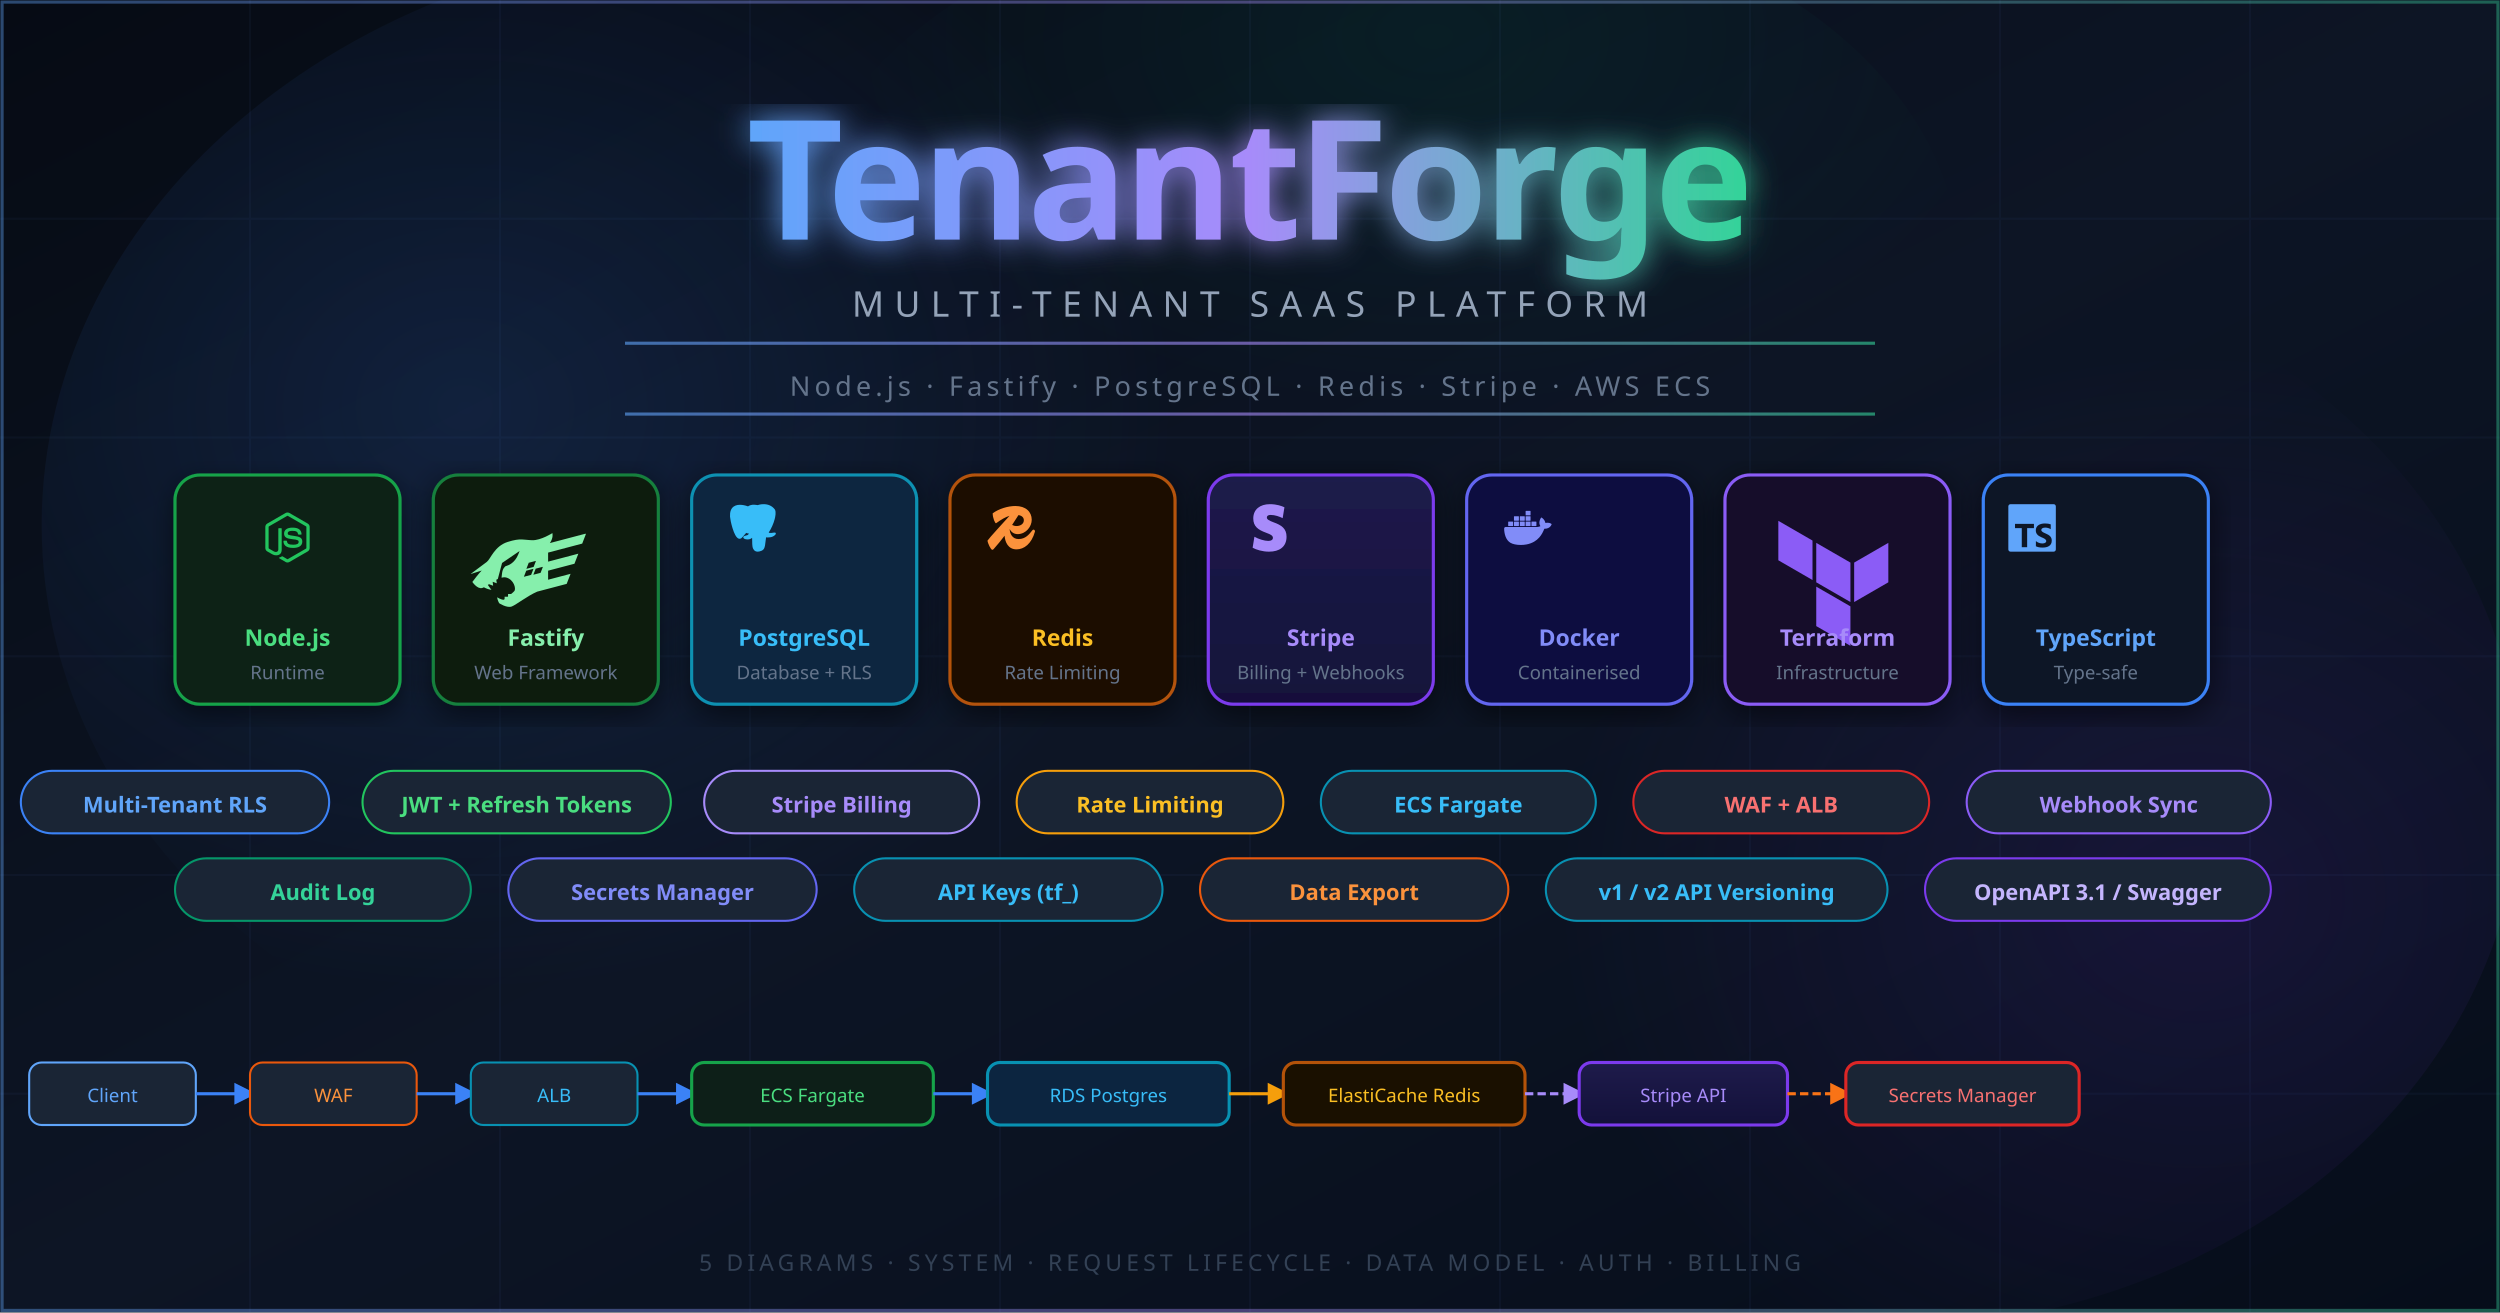
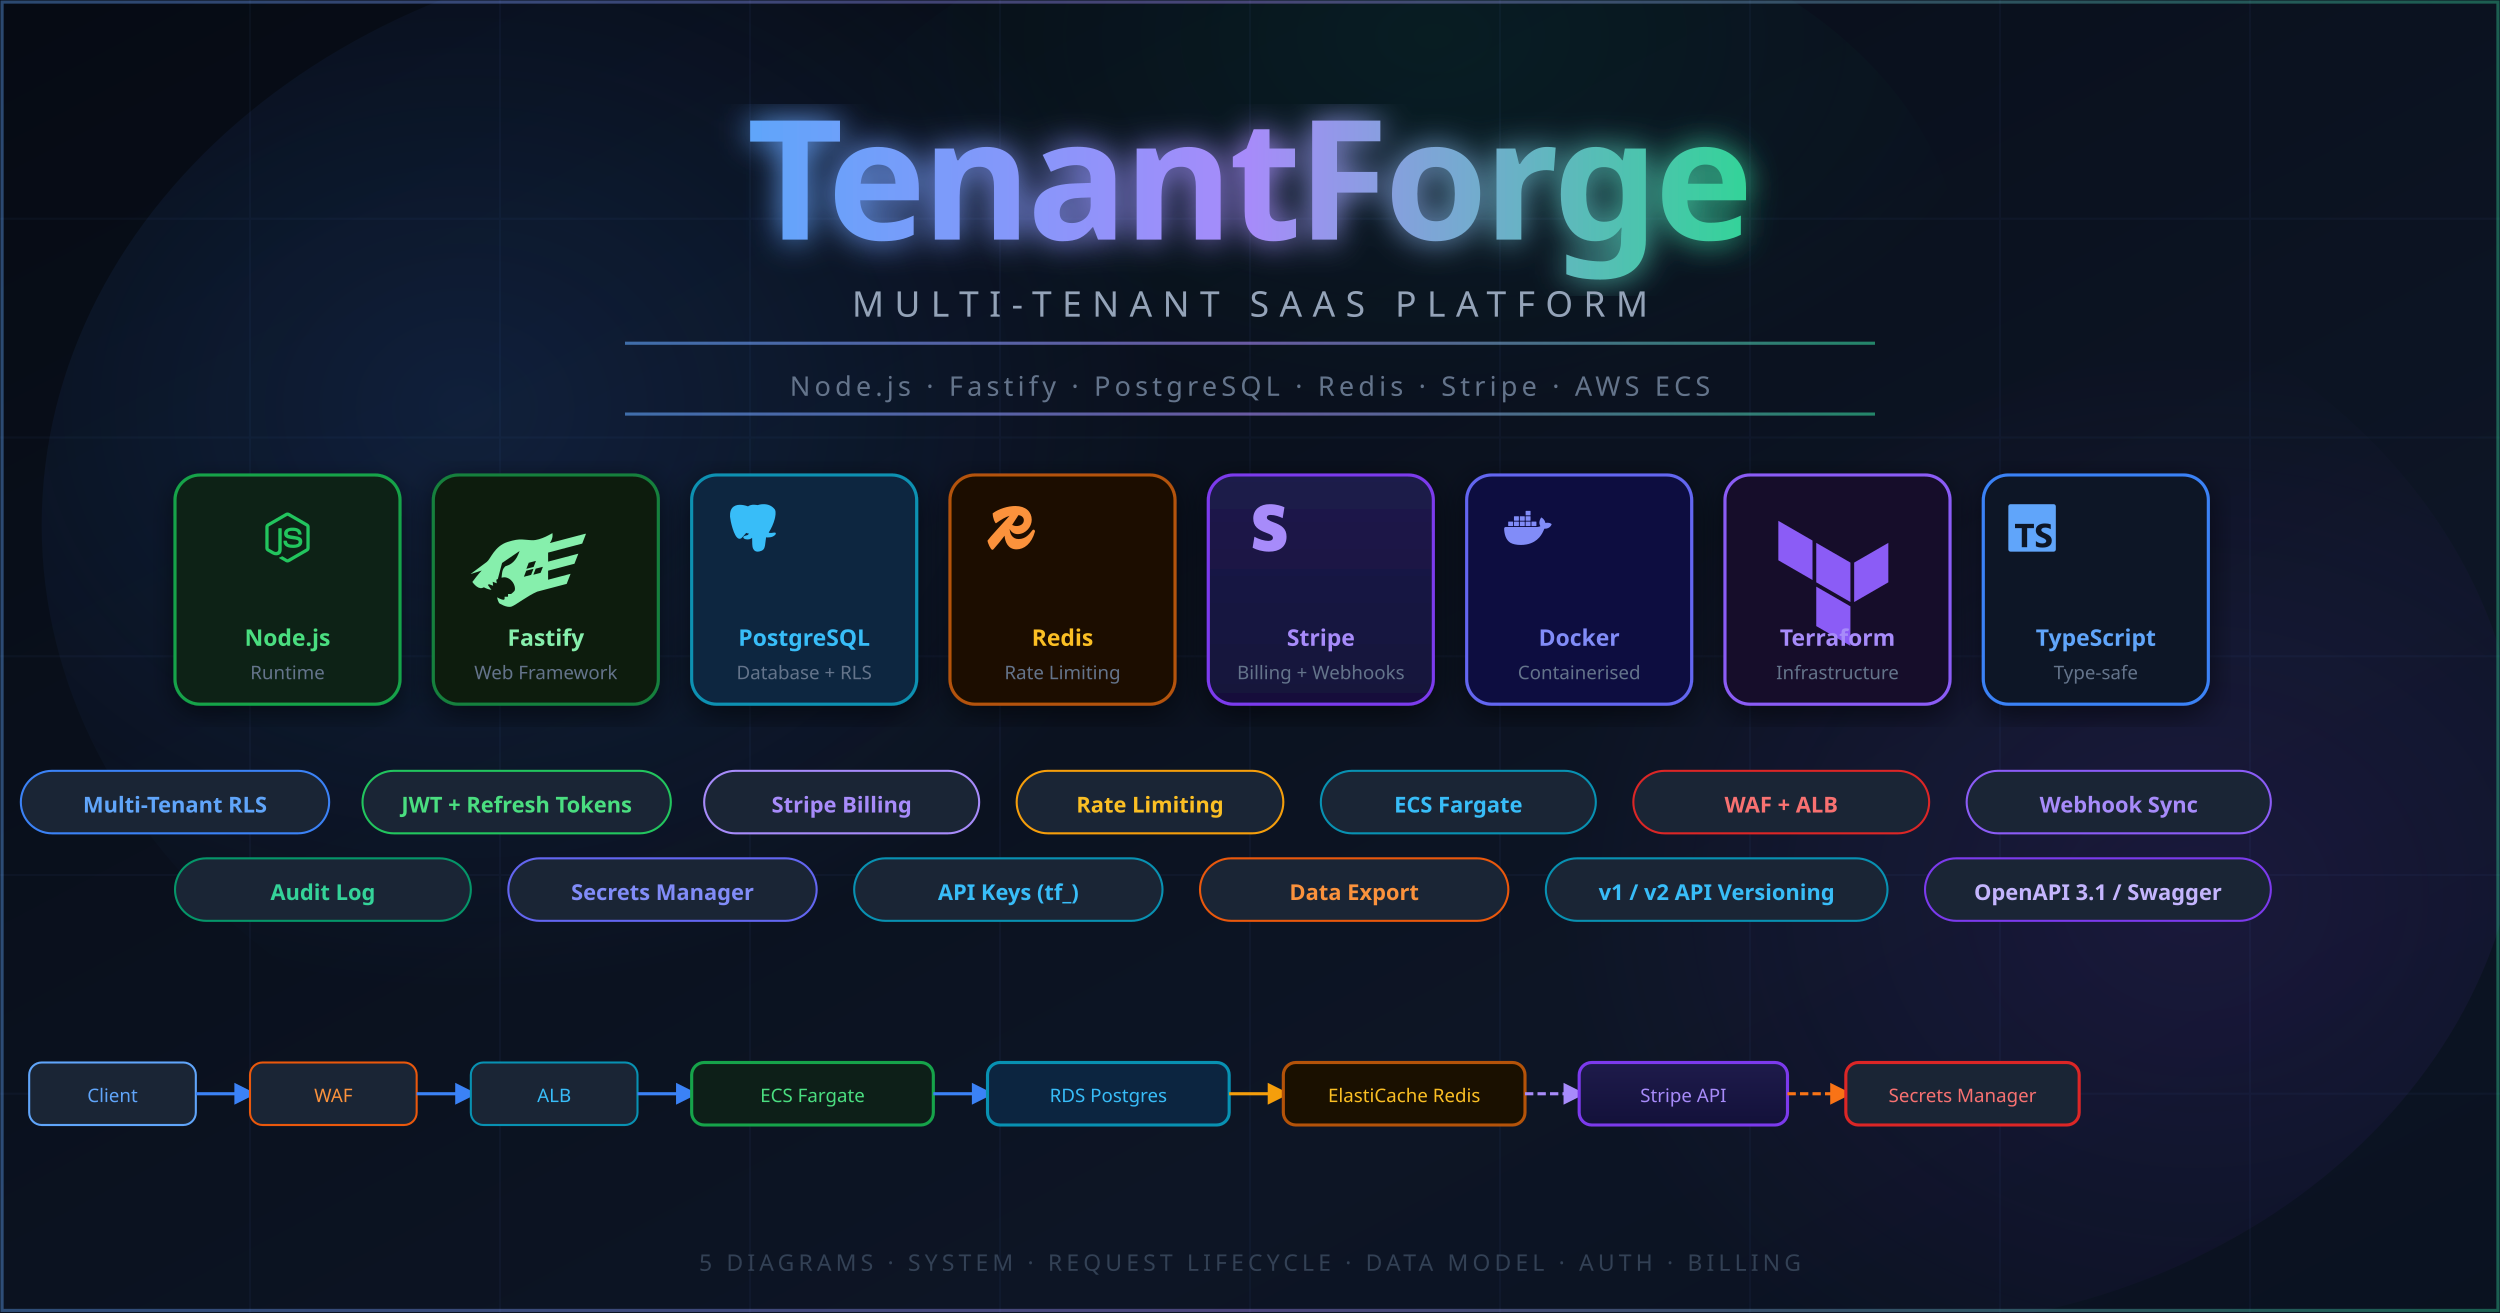
- <svg xmlns="http://www.w3.org/2000/svg" viewBox="0 0 1200 630" width="1200" height="630" font-family="'Segoe UI',system-ui,sans-serif">
+ <svg xmlns="http://www.w3.org/2000/svg" viewBox="0 0 1200 630" width="1680" height="882" font-family="'Segoe UI',system-ui,sans-serif">
  <defs>
    <linearGradient id="bg" x1="0" y1="0" x2="1" y2="1">
      <stop offset="0%" stop-color="#060b14" />
      <stop offset="50%" stop-color="#0d1525" />
      <stop offset="100%" stop-color="#060d1a" />
    </linearGradient>
    <linearGradient id="titleGrad" x1="0" y1="0" x2="1" y2="0">
      <stop offset="0%" stop-color="#60a5fa" />
      <stop offset="50%" stop-color="#a78bfa" />
      <stop offset="100%" stop-color="#34d399" />
    </linearGradient>
    <linearGradient id="stripeGrad" x1="0" y1="0" x2="0" y2="1">
      <stop offset="0%" stop-color="#1e1b4b" />
      <stop offset="100%" stop-color="#13113a" />
    </linearGradient>
    <filter id="glow">
      <feGaussianBlur stdDeviation="8" result="b" />
      <feMerge>
        <feMergeNode in="b" />
        <feMergeNode in="SourceGraphic" />
      </feMerge>
    </filter>
    <filter id="glow2">
      <feGaussianBlur stdDeviation="4" result="b" />
      <feMerge>
        <feMergeNode in="b" />
        <feMergeNode in="SourceGraphic" />
      </feMerge>
    </filter>
    <filter id="sh">
      <feDropShadow dx="0" dy="4" stdDeviation="8" flood-color="#000" flood-opacity="0.6" />
    </filter>
    <filter id="cardGlow">
      <feDropShadow dx="0" dy="0" stdDeviation="12" flood-color="#3b82f6" flood-opacity="0.3" />
      <feDropShadow dx="0" dy="4" stdDeviation="6" flood-color="#000" flood-opacity="0.5" />
    </filter>
    <radialGradient id="orb1" cx="30%" cy="40%">
      <stop offset="0%" stop-color="#3b82f6" stop-opacity="0.15" />
      <stop offset="100%" stop-color="#3b82f6" stop-opacity="0" />
    </radialGradient>
    <radialGradient id="orb2" cx="75%" cy="60%">
      <stop offset="0%" stop-color="#7c3aed" stop-opacity="0.12" />
      <stop offset="100%" stop-color="#7c3aed" stop-opacity="0" />
    </radialGradient>
    <radialGradient id="orb3" cx="55%" cy="20%">
      <stop offset="0%" stop-color="#059669" stop-opacity="0.1" />
      <stop offset="100%" stop-color="#059669" stop-opacity="0" />
    </radialGradient>
  </defs>
-   <rect width="1200" height="630" fill="url(#bg)" />
+   <rect width="1680" height="882" fill="url(#bg)" />
  <ellipse cx="360" cy="252" rx="340" ry="280" fill="url(#orb1)" />
  <ellipse cx="900" cy="378" rx="310" ry="260" fill="url(#orb2)" />
  <ellipse cx="660" cy="126" rx="280" ry="180" fill="url(#orb3)" />
  <g opacity="0.04" stroke="#60a5fa" stroke-width="1">
    <line x1="0" y1="105" x2="1200" y2="105" />
    <line x1="0" y1="210" x2="1200" y2="210" />
    <line x1="0" y1="315" x2="1200" y2="315" />
    <line x1="0" y1="420" x2="1200" y2="420" />
    <line x1="0" y1="525" x2="1200" y2="525" />
    <line x1="120" y1="0" x2="120" y2="630" />
    <line x1="240" y1="0" x2="240" y2="630" />
    <line x1="360" y1="0" x2="360" y2="630" />
    <line x1="480" y1="0" x2="480" y2="630" />
    <line x1="600" y1="0" x2="600" y2="630" />
    <line x1="720" y1="0" x2="720" y2="630" />
    <line x1="840" y1="0" x2="840" y2="630" />
    <line x1="960" y1="0" x2="960" y2="630" />
    <line x1="1080" y1="0" x2="1080" y2="630" />
  </g>
  <rect x="1" y="1" width="1198" height="628" rx="0" fill="none" stroke="url(#titleGrad)" stroke-width="1.5" opacity="0.4" />
  <text x="600" y="115" text-anchor="middle" font-size="80" font-weight="900" fill="url(#titleGrad)" filter="url(#glow)" letter-spacing="-2">TenantForge</text>
  <text x="600" y="152" text-anchor="middle" font-size="17" fill="#94a3b8" letter-spacing="5" font-weight="300">MULTI-TENANT SAAS PLATFORM</text>
  <rect x="300" y="164" width="600" height="1.5" fill="url(#titleGrad)" opacity="0.6" />
  <text x="600" y="190" text-anchor="middle" font-size="13" fill="#64748b" letter-spacing="2">Node.js  ·  Fastify  ·  PostgreSQL  ·  Redis  ·  Stripe  ·  AWS ECS</text>
  <rect x="300" y="198" width="600" height="1.5" fill="url(#titleGrad)" opacity="0.6" />
  <rect x="84" y="228" width="108" height="110" rx="12" fill="#0f2318" stroke="#16a34a" stroke-width="1.5" filter="url(#cardGlow)" />
  <g transform="translate(84,228)">
    <path d="M53.998,42c-0.321,0-0.641-0.084-0.922-0.247l-2.936-1.737c-0.438-0.245-0.224-0.332-0.08-0.383c0.585-0.203,0.703-0.25,1.328-0.604c0.065-0.037,0.151-0.023,0.218,0.017l2.256,1.339c0.082,0.045,0.197,0.045,0.272,0l8.795-5.076c0.082-0.047,0.134-0.141,0.134-0.238V24.921c0-0.099-0.053-0.192-0.137-0.242l-8.791-5.072c-0.081-0.047-0.189-0.047-0.271,0L45.075,24.68C44.99,24.729,44.936,24.825,44.936,24.921v10.15c0,0.097,0.054,0.189,0.139,0.235l2.409,1.392c1.307,0.654,2.108-0.116,2.108-0.89V25.787c0-0.142,0.114-0.253,0.256-0.253h1.115c0.139,0,0.255,0.112,0.255,0.253v10.021c0,1.745-0.95,2.745-2.604,2.745c-0.508,0-0.909,0-2.026-0.551L44.28,36.675c-0.57-0.329-0.922-0.945-0.922-1.604V24.921c0-0.659,0.353-1.275,0.922-1.603l8.795-5.082c0.557-0.315,1.296-0.315,1.848,0l8.794,5.082c0.57,0.329,0.924,0.944,0.924,1.603v10.15c0,0.659-0.354,1.273-0.924,1.604l-8.794,5.078C54.643,41.916,54.324,42,53.998,42z M61.099,31.993c0-1.9-1.284-2.406-3.987-2.763c-2.731-0.361-3.009-0.548-3.009-1.187c0-0.528,0.235-1.233,2.258-1.233c1.807,0,2.473,0.389,2.747,1.607c0.024,0.115,0.129,0.199,0.247,0.199h1.141c0.071,0,0.138-0.031,0.186-0.081c0.048-0.054,0.074-0.123,0.067-0.196c-0.177-2.098-1.571-3.076-4.388-3.076c-2.508,0-4.004,1.058-4.004,2.833c0,1.925,1.488,2.457,3.895,2.695c2.88,0.282,3.103,0.703,3.103,1.269c0,0.983-0.789,1.402-2.642,1.402c-2.327,0-2.839-0.584-3.011-1.742c-0.02-0.124-0.126-0.215-0.253-0.215h-1.137c-0.141,0-0.254,0.112-0.254,0.253c0,1.482,0.806,3.248,4.655,3.248C59.501,35.007,61.099,33.91,61.099,31.993z" fill="#22c55e" />
  </g>
  <text x="138" y="310" text-anchor="middle" font-size="11" font-weight="700" fill="#4ade80">Node.js</text>
  <text x="138" y="326" text-anchor="middle" font-size="9" fill="#64748b">Runtime</text>
  <rect x="208" y="228" width="108" height="110" rx="12" fill="#0d1f0f" stroke="#15803d" stroke-width="1.5" filter="url(#sh)" />
  <g transform="translate(226,246) scale(2.3)">
    <path d="M23.245 6.49L24 4.533l-.031-.121-7.473 1.967c.797-1.153.523-2.078.523-2.078s-2.387 1.524-4.193 1.485c-1.804-.04-2.387-.52-5.155.362-2.768.882-3.551 3.59-4.351 4.173-.804.583-3.32 2.477-3.32 2.477l.006.034 2.27-.724s-.622.585-1.945 2.37l-.062-.057.002.011s1.064 1.626 2.107 1.324a2.14 2.14 0 0 0 .353-.147c.419.234.967.463 1.572.525 0 0-.41-.475-.752-1.017l.238-.154.865.318-.096-.812c.003-.003.006-.003.008-.006l.849.311-.105-.738a5.65 5.65 0 0 1 .322-.158l.885-3.345 3.662-2.497-.291.733c-.741 1.826-2.135 2.256-2.135 2.256l-.582.22c-.433.512-.614.637-.764 2.353.348-.088.682-.107.984-.028 1.564.421 2.107 2.307 1.685 2.827-.104.13-.356.354-.673.617H7.77l-.008.514-.065.051h-.645l-.009.504-.17.127c-.607.011-1.373-.518-1.373-.518 0 .481.401 1.225.401 1.225l.07-.034-.061.045s1.625 1.083 2.646.681c.91-.356 3.263-2.213 5.296-3.093l6.15-1.62.811-2.1-4.688 1.235v-1.889l5.5-1.448.811-2.1-6.31 1.662V8.367zm-11.163 4l1.459-.384.02.074-.455 1.179-1.513.398zm.503 2.526l-1.512.398.489-1.266 1.459-.385.02.074zm1.971-.424l-1.513.398.49-1.266 1.459-.385.02.073Z" fill="#86efac" />
  </g>
  <text x="262" y="310" text-anchor="middle" font-size="11" font-weight="700" fill="#86efac">Fastify</text>
  <text x="262" y="326" text-anchor="middle" font-size="9" fill="#64748b">Web Framework</text>
  <rect x="332" y="228" width="108" height="110" rx="12" fill="#0c2540" stroke="#0891b2" stroke-width="1.5" filter="url(#sh)" />
  <g transform="translate(350,242) scale(0.95)">
    <path d="M23.559 14.723a.527.527 0 0 0-.056-.119c-.139-.263-.477-.342-1.007-.232-1.653.341-2.293.131-2.526-.019 1.342-2.048 2.445-4.522 3.041-6.83.271-1.051.798-3.524.122-4.732a1.564 1.564 0 0 0-.151-.235C21.693.909 19.801.025 17.51.001c-1.495-.016-2.771.346-3.116.479a9.449 9.449 0 0 0-.516-.082 8.044 8.044 0 0 0-1.311-.128c-1.182-.018-2.204.264-3.05.841-.857-.321-4.789-1.645-7.222.079C.936 2.153.309 3.873.43 6.304c.041.818.507 3.334 1.242 5.744.46 1.506.939 2.702 1.433 3.582.553.994 1.126 1.593 1.714 1.79.447.149 1.133.144 1.858-.728.801-.964 1.59-1.826 1.945-2.207.435.235.906.362 1.39.377a.057.057 0 0 0 0.0.004 11.031 11.031 0 0 0-.247.305c-.339.43-.409.52-1.5.744-.31.064-1.134.234-1.146.811-.003.122.033.231.092.327.227.423.922.61 1.015.633 1.335.334 2.504.092 3.371-.679-.017 2.231.077 4.417.345 5.087.221.553.762 1.905 2.469 1.904.251 0 .526-.029.83-.094 1.782-.382 2.556-1.17 2.855-2.906.15-.871.402-2.875.539-4.101.017-.07.036-.121.057-.136.001-.001.07-.047.427.031a.367.367 0 0 0 .044.007l.254.022.015.001c.847.038 1.911-.143 2.531-.431.644-.299 1.806-1.032 1.595-1.67z" fill="#38bdf8" />
  </g>
  <text x="386" y="310" text-anchor="middle" font-size="11" font-weight="700" fill="#38bdf8">PostgreSQL</text>
  <text x="386" y="326" text-anchor="middle" font-size="9" fill="#64748b">Database + RLS</text>
  <rect x="456" y="228" width="108" height="110" rx="12" fill="#1a1000" stroke="#b45309" stroke-width="1.5" filter="url(#sh)" />
  <g transform="translate(474,242) scale(0.95)">
    <path d="M22.71 13.145c-1.66 2.092-3.452 4.483-7.038 4.483-3.203 0-4.397-2.825-4.48-5.12.701 1.484 2.073 2.685 4.214 2.63 4.117-.133 6.94-3.852 6.94-7.239 0-4.05-3.022-6.972-8.268-6.972-3.752 0-8.4 1.428-11.455 3.685C2.59 6.937 3.885 9.958 4.35 9.626c2.648-1.904 4.748-3.13 6.784-3.744C8.12 9.244.886 17.05 0 18.425c.1 1.261 1.66 4.648 2.424 4.648.232 0 .431-.133.664-.365a100.49 100.49 0 0 0 5.54-6.765c.222 3.104 1.748 6.898 6.014 6.898 3.819 0 7.604-2.756 9.33-8.965.2-.764-.73-1.361-1.261-.73zm-4.349-5.013c0 1.959-1.926 2.922-3.685 2.922-.941 0-1.664-.247-2.235-.568 1.051-1.592 2.092-3.225 3.21-4.973 1.972.334 2.71 1.43 2.71 2.619z" fill="#fb923c" />
  </g>
  <text x="510" y="310" text-anchor="middle" font-size="11" font-weight="700" fill="#fbbf24">Redis</text>
  <text x="510" y="326" text-anchor="middle" font-size="9" fill="#64748b">Rate Limiting</text>
  <rect x="580" y="228" width="108" height="110" rx="12" fill="url(#stripeGrad)" stroke="#7c3aed" stroke-width="1.5" filter="url(#sh)" />
  <g transform="translate(598,242) scale(0.95)">
    <path d="M13.976 9.15c-2.172-.806-3.356-1.426-3.356-2.409 0-.831.683-1.305 1.901-1.305 2.227 0 4.515.858 6.09 1.631l.89-5.494C18.252.975 15.697 0 12.165 0 9.667 0 7.589.654 6.104 1.872 4.56 3.147 3.757 4.992 3.757 7.218c0 4.039 2.467 5.76 6.476 7.219 2.585.92 3.445 1.574 3.445 2.583 0 .98-.84 1.545-2.354 1.545-1.875 0-4.965-.921-6.99-2.109l-.9 5.555C5.175 22.99 8.385 24 11.714 24c2.641 0 4.843-.624 6.328-1.813 1.664-1.305 2.525-3.236 2.525-5.732 0-4.128-2.524-5.851-6.594-7.305h.003z" fill="#a78bfa" />
  </g>
  <text x="634" y="310" text-anchor="middle" font-size="11" font-weight="700" fill="#a78bfa">Stripe</text>
  <text x="634" y="326" text-anchor="middle" font-size="9" fill="#64748b">Billing + Webhooks</text>
  <rect x="704" y="228" width="108" height="110" rx="12" fill="#0c1040" stroke="#6366f1" stroke-width="1.5" filter="url(#sh)" />
  <g transform="translate(722,242) scale(0.95)">
    <path d="M13.983 11.078h2.119a.186.186 0 00.186-.185V9.006a.186.186 0 00-.186-.186h-2.119a.185.185 0 00-.185.185v1.888c0 .102.083.185.185.185m-2.954-5.43h2.118a.186.186 0 00.186-.186V3.574a.186.186 0 00-.186-.185h-2.118a.185.185 0 00-.185.185v1.888c0 .102.082.185.185.185m0 2.716h2.118a.187.187 0 00.186-.186V6.29a.186.186 0 00-.186-.185h-2.118a.185.185 0 00-.185.185v1.887c0 .102.082.185.185.186m-2.93 0h2.12a.186.186 0 00.184-.186V6.29a.185.185 0 00-.185-.185H8.1a.185.185 0 00-.185.185v1.887c0 .102.083.185.185.186m-2.964 0h2.119a.186.186 0 00.185-.186V6.29a.185.185 0 00-.185-.185H5.136a.186.186 0 00-.186.185v1.887c0 .102.084.185.186.186m5.893 2.715h2.118a.186.186 0 00.186-.185V9.006a.186.186 0 00-.186-.186h-2.118a.185.185 0 00-.185.185v1.888c0 .102.082.185.185.185m-2.93 0h2.12a.185.185 0 00.184-.185V9.006a.185.185 0 00-.184-.186h-2.12a.185.185 0 00-.184.185v1.888c0 .102.083.185.185.185m-2.964 0h2.119a.185.185 0 00.185-.185V9.006a.185.185 0 00-.184-.186h-2.12a.186.186 0 00-.186.186v1.887c0 .102.084.185.186.185m-2.92 0h2.12a.185.185 0 00.184-.185V9.006a.185.185 0 00-.184-.186h-2.12a.185.185 0 00-.184.185v1.888c0 .102.082.185.185.185M23.763 9.89c-.065-.051-.672-.51-1.954-.51-.338.001-.676.03-1.01.087-.248-1.7-1.653-2.53-1.716-2.566l-.344-.199-.226.327c-.284.438-.49.922-.612 1.43-.23.97-.09 1.882.403 2.661-.595.332-1.55.413-1.744.42H.751a.751.751 0 00-.75.748 11.376 11.376 0 00.692 4.062c.545 1.428 1.355 2.48 2.41 3.124 1.18.723 3.1 1.137 5.275 1.137.983.003 1.963-.086 2.93-.266a12.248 12.248 0 003.823-1.389c.98-.567 1.86-1.288 2.61-2.136 1.252-1.418 1.998-2.997 2.553-4.4h.221c1.372 0 2.215-.549 2.68-1.009.309-.293.55-.65.707-1.046l.098-.288Z" fill="#818cf8" />
  </g>
  <text x="758" y="310" text-anchor="middle" font-size="11" font-weight="700" fill="#818cf8">Docker</text>
  <text x="758" y="326" text-anchor="middle" font-size="9" fill="#64748b">Containerised</text>
  <rect x="828" y="228" width="108" height="110" rx="12" fill="#120c2a" stroke="#8b5cf6" stroke-width="1.5" filter="url(#sh)" />
  <g transform="translate(850,250) scale(2.5)">
    <path d="M1.44 0v7.575l6.561 3.79V3.787zm21.12 4.227l-6.561 3.791v7.574l6.56-3.787zM8.72 4.23v7.575l6.561 3.787V8.018zm0 8.405v7.575L15.28 24v-7.578z" fill="#8b5cf6" />
  </g>
  <text x="882" y="310" text-anchor="middle" font-size="11" font-weight="700" fill="#a78bfa">Terraform</text>
  <text x="882" y="326" text-anchor="middle" font-size="9" fill="#64748b">Infrastructure</text>
  <rect x="952" y="228" width="108" height="110" rx="12" fill="#0a1628" stroke="#3b82f6" stroke-width="1.5" filter="url(#sh)" />
  <g transform="translate(964,242) scale(0.95)">
    <path d="M1.125 0C.502 0 0 .502 0 1.125v21.75C0 23.498.502 24 1.125 24h21.75c.623 0 1.125-.502 1.125-1.125V1.125C24 .502 23.498 0 22.875 0zm17.363 9.75c.612 0 1.154.037 1.627.111a6.38 6.38 0 0 1 1.306.34v2.458a3.95 3.95 0 0 0-.643-.361 5.093 5.093 0 0 0-.717-.26 5.453 5.453 0 0 0-1.426-.2c-.3 0-.573.028-.819.086a2.1 2.1 0 0 0-.623.242c-.17.104-.3.229-.393.374a.888.888 0 0 0-.14.49c0 .196.053.373.156.529.104.156.252.304.443.444s.423.276.696.41c.273.135.582.274.926.416.47.197.892.407 1.266.628.374.222.695.473.963.753.268.279.472.598.614.957.142.359.214.776.214 1.253 0 .657-.125 1.21-.373 1.656a3.033 3.033 0 0 1-1.012 1.085 4.38 4.38 0 0 1-1.487.596c-.566.12-1.163.18-1.79.18a9.916 9.916 0 0 1-1.84-.164 5.544 5.544 0 0 1-1.512-.493v-2.63a5.033 5.033 0 0 0 3.237 1.2c.333 0 .624-.03.872-.09.249-.06.456-.144.623-.25.166-.108.29-.234.373-.38a1.023 1.023 0 0 0-.074-1.089 2.12 2.12 0 0 0-.537-.5 5.597 5.597 0 0 0-.807-.444 27.72 27.72 0 0 0-1.007-.436c-.918-.383-1.602-.852-2.053-1.405-.45-.553-.676-1.222-.676-2.005 0-.614.123-1.141.369-1.582.246-.441.58-.804 1.004-1.089a4.494 4.494 0 0 1 1.47-.629 7.536 7.536 0 0 1 1.77-.201zm-15.113.188h9.563v2.166H9.506v9.646H6.789v-9.646H3.375z" fill="#60a5fa" />
  </g>
  <text x="1006" y="310" text-anchor="middle" font-size="11" font-weight="700" fill="#60a5fa">TypeScript</text>
  <text x="1006" y="326" text-anchor="middle" font-size="9" fill="#64748b">Type-safe</text>
  <g transform="translate(600,370)" text-anchor="middle">
    <rect x="-590" y="0" width="148" height="30" rx="15" fill="#1a2535" stroke="#3b82f6" stroke-width="1" />
    <text x="-516" y="20" text-anchor="middle" font-size="10.5" font-weight="600" fill="#60a5fa">Multi-Tenant RLS</text>
    <rect x="-426" y="0" width="148" height="30" rx="15" fill="#1a2535" stroke="#22c55e" stroke-width="1" />
    <text x="-352" y="20" text-anchor="middle" font-size="10.5" font-weight="600" fill="#4ade80">JWT + Refresh Tokens</text>
    <rect x="-262" y="0" width="132" height="30" rx="15" fill="#1a2535" stroke="#a78bfa" stroke-width="1" />
    <text x="-196" y="20" text-anchor="middle" font-size="10.5" font-weight="600" fill="#a78bfa">Stripe Billing</text>
    <rect x="-112" y="0" width="128" height="30" rx="15" fill="#1a2535" stroke="#f59e0b" stroke-width="1" />
    <text x="-48" y="20" text-anchor="middle" font-size="10.5" font-weight="600" fill="#fbbf24">Rate Limiting</text>
    <rect x="34" y="0" width="132" height="30" rx="15" fill="#1a2535" stroke="#0891b2" stroke-width="1" />
    <text x="100" y="20" text-anchor="middle" font-size="10.5" font-weight="600" fill="#38bdf8">ECS Fargate</text>
    <rect x="184" y="0" width="142" height="30" rx="15" fill="#1a2535" stroke="#dc2626" stroke-width="1" />
    <text x="255" y="20" text-anchor="middle" font-size="10.5" font-weight="600" fill="#f87171">WAF + ALB</text>
    <rect x="344" y="0" width="146" height="30" rx="15" fill="#1a2535" stroke="#8b5cf6" stroke-width="1" />
    <text x="417" y="20" text-anchor="middle" font-size="10.5" font-weight="600" fill="#a78bfa">Webhook Sync</text>
    <rect x="-516" y="42" width="142" height="30" rx="15" fill="#1a2535" stroke="#059669" stroke-width="1" />
    <text x="-445" y="62" text-anchor="middle" font-size="10.5" font-weight="600" fill="#34d399">Audit Log</text>
    <rect x="-356" y="42" width="148" height="30" rx="15" fill="#1a2535" stroke="#6366f1" stroke-width="1" />
    <text x="-282" y="62" text-anchor="middle" font-size="10.5" font-weight="600" fill="#818cf8">Secrets Manager</text>
    <rect x="-190" y="42" width="148" height="30" rx="15" fill="#1a2535" stroke="#0891b2" stroke-width="1" />
    <text x="-116" y="62" text-anchor="middle" font-size="10.5" font-weight="600" fill="#38bdf8">API Keys (tf_)</text>
    <rect x="-24" y="42" width="148" height="30" rx="15" fill="#1a2535" stroke="#ea580c" stroke-width="1" />
    <text x="50" y="62" text-anchor="middle" font-size="10.5" font-weight="600" fill="#fb923c">Data Export</text>
    <rect x="142" y="42" width="164" height="30" rx="15" fill="#1a2535" stroke="#0891b2" stroke-width="1" />
    <text x="224" y="62" text-anchor="middle" font-size="10.5" font-weight="600" fill="#38bdf8">v1 / v2 API Versioning</text>
    <rect x="324" y="42" width="166" height="30" rx="15" fill="#1a2535" stroke="#7c3aed" stroke-width="1" />
    <text x="407" y="62" text-anchor="middle" font-size="10.5" font-weight="600" fill="#c4b5fd">OpenAPI 3.1 / Swagger</text>
  </g>
  <g transform="translate(600,530)" text-anchor="middle">
    <rect x="-586" y="-20" width="80" height="30" rx="6" fill="#1a2535" stroke="#60a5fa" stroke-width="1" />
    <text x="-546" y="-1" font-size="9" fill="#60a5fa">Client</text>
    <line x1="-506" y1="-5" x2="-480" y2="-5" stroke="#3b82f6" stroke-width="1.5" marker-end="url(#arr-mini)" />
    <rect x="-480" y="-20" width="80" height="30" rx="6" fill="#1a2535" stroke="#ea580c" stroke-width="1" />
    <text x="-440" y="-1" font-size="9" fill="#fb923c">WAF</text>
    <line x1="-400" y1="-5" x2="-374" y2="-5" stroke="#3b82f6" stroke-width="1.5" marker-end="url(#arr-mini)" />
    <rect x="-374" y="-20" width="80" height="30" rx="6" fill="#1a2535" stroke="#0891b2" stroke-width="1" />
    <text x="-334" y="-1" font-size="9" fill="#38bdf8">ALB</text>
    <line x1="-294" y1="-5" x2="-268" y2="-5" stroke="#3b82f6" stroke-width="1.5" marker-end="url(#arr-mini)" />
    <rect x="-268" y="-20" width="116" height="30" rx="6" fill="#0d1f18" stroke="#16a34a" stroke-width="1.5" />
    <text x="-210" y="-1" font-size="9" fill="#4ade80">ECS Fargate</text>
    <line x1="-152" y1="-5" x2="-126" y2="-5" stroke="#3b82f6" stroke-width="1.5" marker-end="url(#arr-mini)" />
    <rect x="-126" y="-20" width="116" height="30" rx="6" fill="#0c2540" stroke="#0891b2" stroke-width="1.5" />
    <text x="-68" y="-1" font-size="9" fill="#38bdf8">RDS Postgres</text>
    <line x1="-10" y1="-5" x2="16" y2="-5" stroke="#f59e0b" stroke-width="1.5" marker-end="url(#arr-mini2)" />
    <rect x="16" y="-20" width="116" height="30" rx="6" fill="#1a1000" stroke="#b45309" stroke-width="1.5" />
    <text x="74" y="-1" font-size="9" fill="#fbbf24">ElastiCache Redis</text>
    <line x1="132" y1="-5" x2="158" y2="-5" stroke="#a78bfa" stroke-width="1.5" stroke-dasharray="4,2" marker-end="url(#arr-mini3)" />
    <rect x="158" y="-20" width="100" height="30" rx="6" fill="url(#stripeGrad)" stroke="#7c3aed" stroke-width="1.5" />
    <text x="208" y="-1" font-size="9" fill="#a78bfa">Stripe API</text>
    <line x1="258" y1="-5" x2="286" y2="-5" stroke="#f97316" stroke-width="1.5" stroke-dasharray="4,2" marker-end="url(#arr-mini4)" />
    <rect x="286" y="-20" width="112" height="30" rx="6" fill="#1a2535" stroke="#dc2626" stroke-width="1.5" />
    <text x="342" y="-1" font-size="9" fill="#f87171">Secrets Manager</text>
    <defs>
      <marker id="arr-mini" markerWidth="7" markerHeight="7" refX="5" refY="3.5" orient="auto">
        <path d="M0,0 L0,7 L7,3.5 z" fill="#3b82f6" />
      </marker>
      <marker id="arr-mini2" markerWidth="7" markerHeight="7" refX="5" refY="3.5" orient="auto">
        <path d="M0,0 L0,7 L7,3.5 z" fill="#f59e0b" />
      </marker>
      <marker id="arr-mini3" markerWidth="7" markerHeight="7" refX="5" refY="3.5" orient="auto">
        <path d="M0,0 L0,7 L7,3.5 z" fill="#a78bfa" />
      </marker>
      <marker id="arr-mini4" markerWidth="7" markerHeight="7" refX="5" refY="3.5" orient="auto">
        <path d="M0,0 L0,7 L7,3.5 z" fill="#f97316" />
      </marker>
    </defs>
  </g>
  <text x="600" y="610" text-anchor="middle" font-size="11" fill="#334155" letter-spacing="2">5 DIAGRAMS  ·  SYSTEM · REQUEST LIFECYCLE · DATA MODEL · AUTH · BILLING</text>
</svg>
